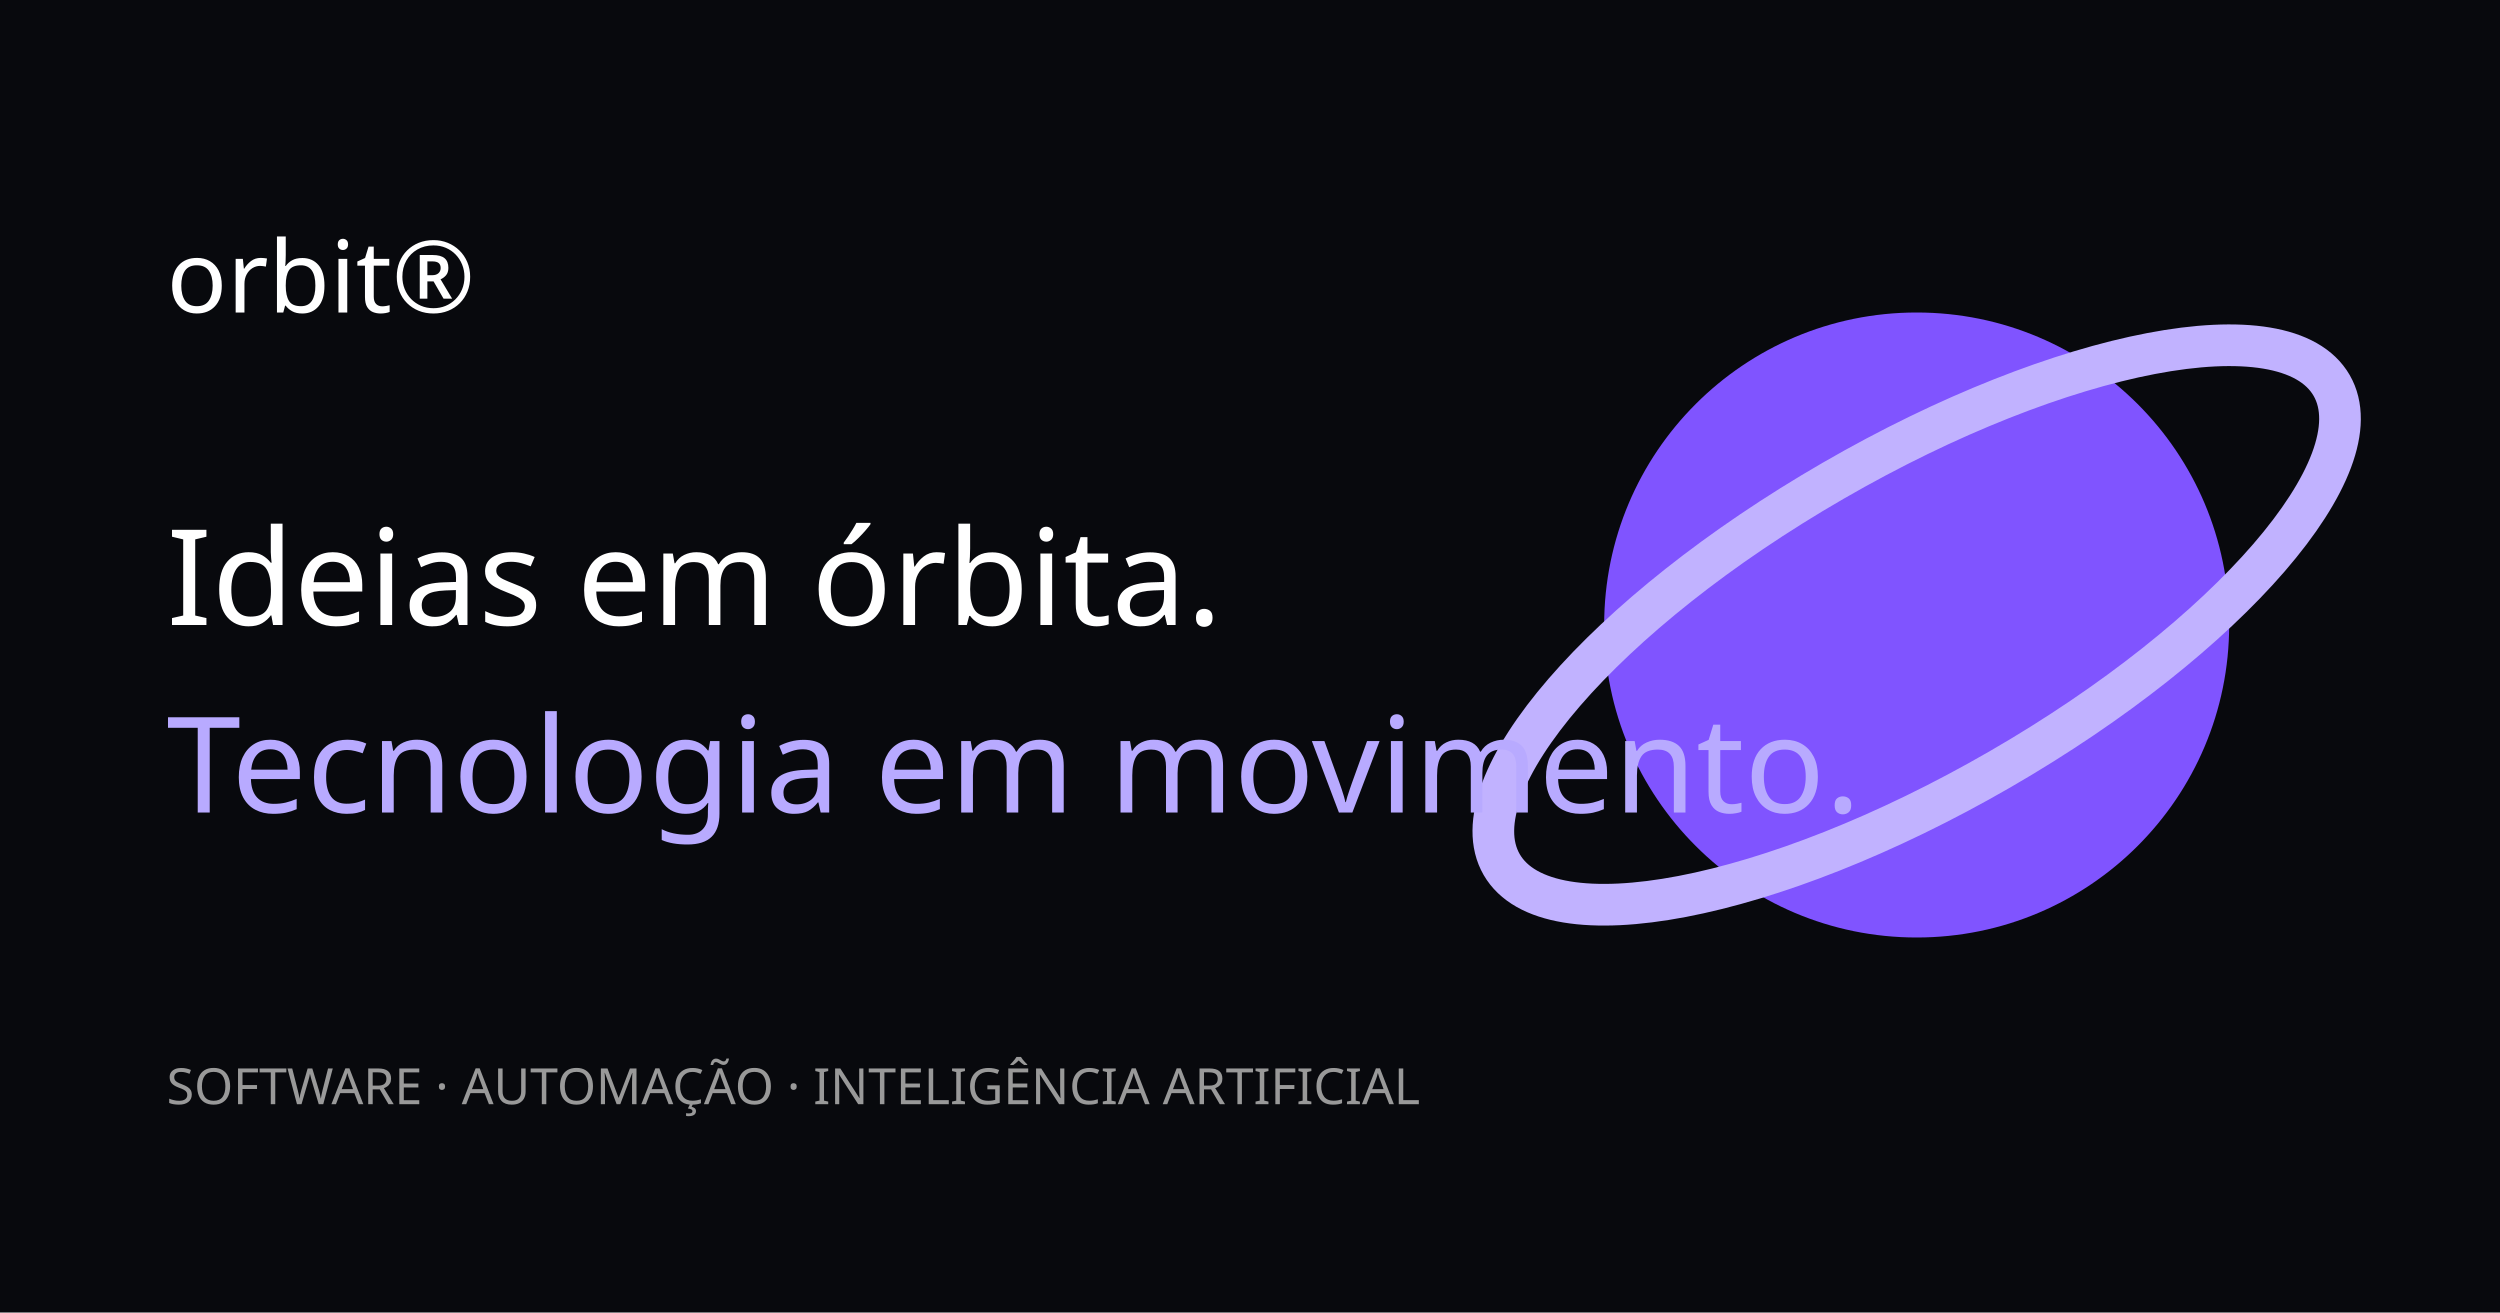
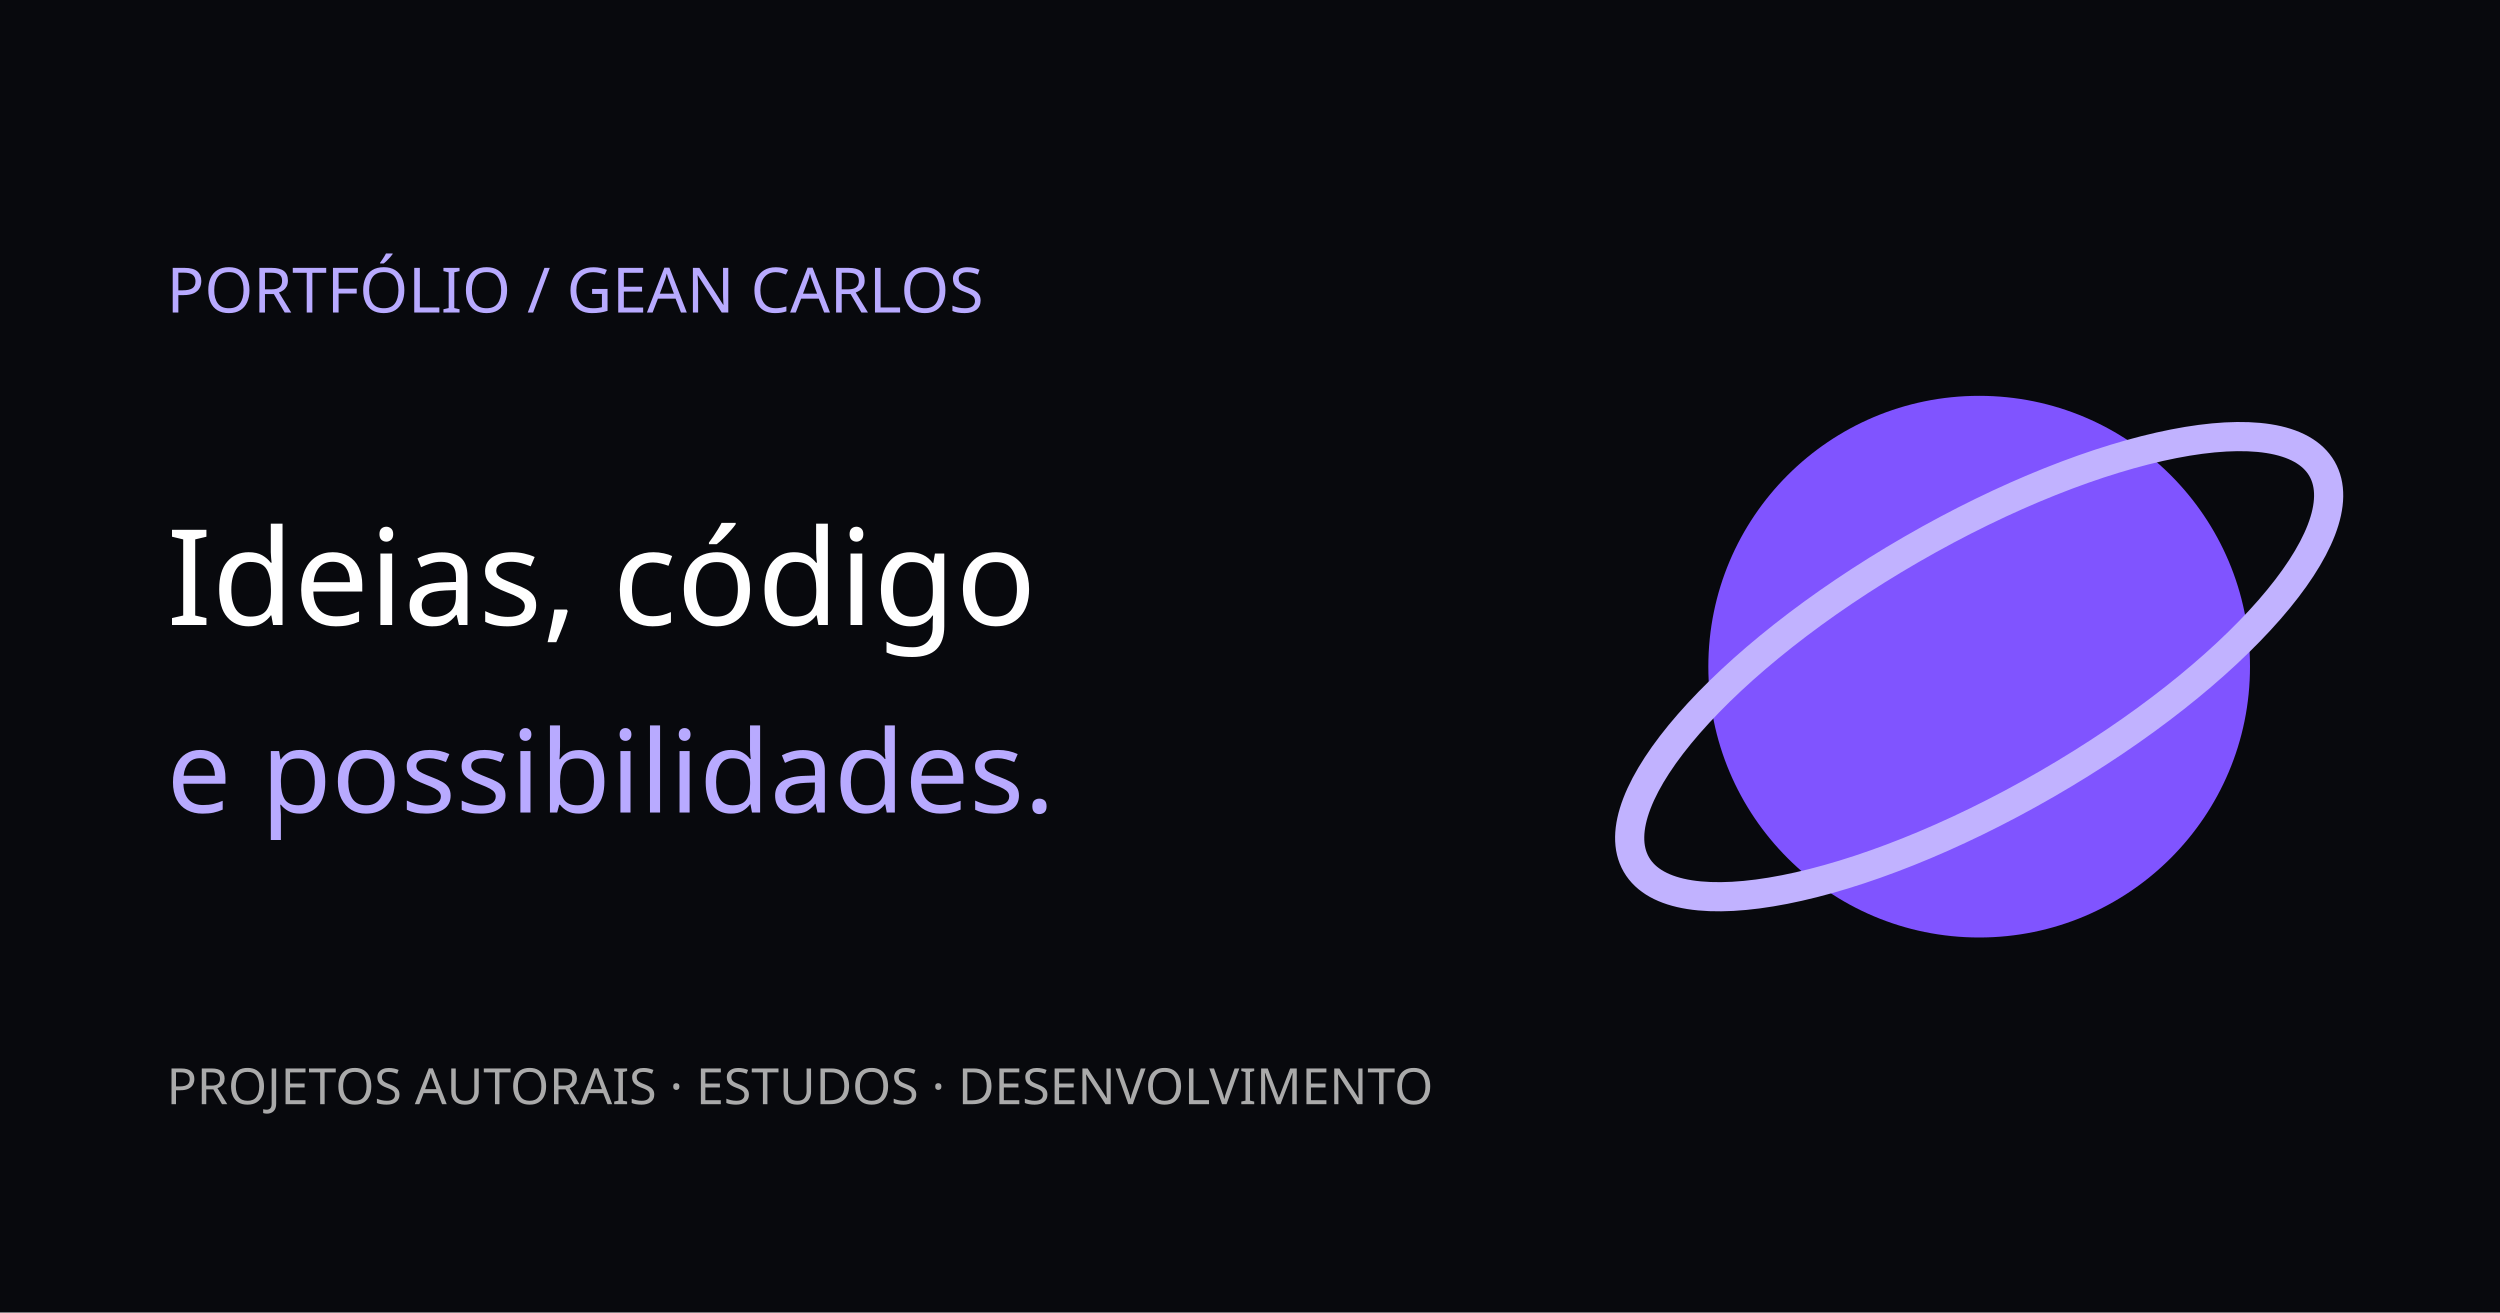
<svg xmlns="http://www.w3.org/2000/svg" width="1200" height="630">
  <rect width="1200" height="630" fill="#08090d" />
-   <circle cx="920" cy="300" r="150" fill="#8054ff" />
-   <ellipse cx="920" cy="300" rx="230" ry="80" fill="none" stroke="#c1b2ff" stroke-width="20" transform="rotate(-30 920 300)" />
-   <text x="80" y="150" fill="white" font-family="sans-serif" font-size="48">orbit®</text>
-   <text x="80" y="300" fill="white" font-family="sans-serif" font-size="64">Ideias em órbita.</text>
-   <text x="80" y="390" fill="#b8aaff" font-family="sans-serif" font-size="64">Tecnologia em movimento.</text>
-   <text x="80" y="530" fill="#999" font-family="sans-serif" font-size="24">SOFTWARE · AUTOMAÇÃO · INTELIGÊNCIA ARTIFICIAL</text>
+   <circle cx="950" cy="320" r="130" fill="#8054ff" />
+   <ellipse cx="950" cy="320" rx="190" ry="65" fill="none" stroke="#c1b2ff" stroke-width="14" transform="rotate(-30 950 320)" />
+   <text x="80" y="150" fill="#b8aaff" font-family="sans-serif" font-size="30">PORTFÓLIO / GEAN CARLOS</text>
+   <text x="80" y="300" fill="white" font-family="sans-serif" font-size="64">Ideias, código</text>
+   <text x="80" y="390" fill="#b8aaff" font-family="sans-serif" font-size="55">e possibilidades.</text>
+   <text x="80" y="530" fill="#aaa" font-family="sans-serif" font-size="24">PROJETOS AUTORAIS · ESTUDOS · DESENVOLVIMENTO</text>
</svg>
